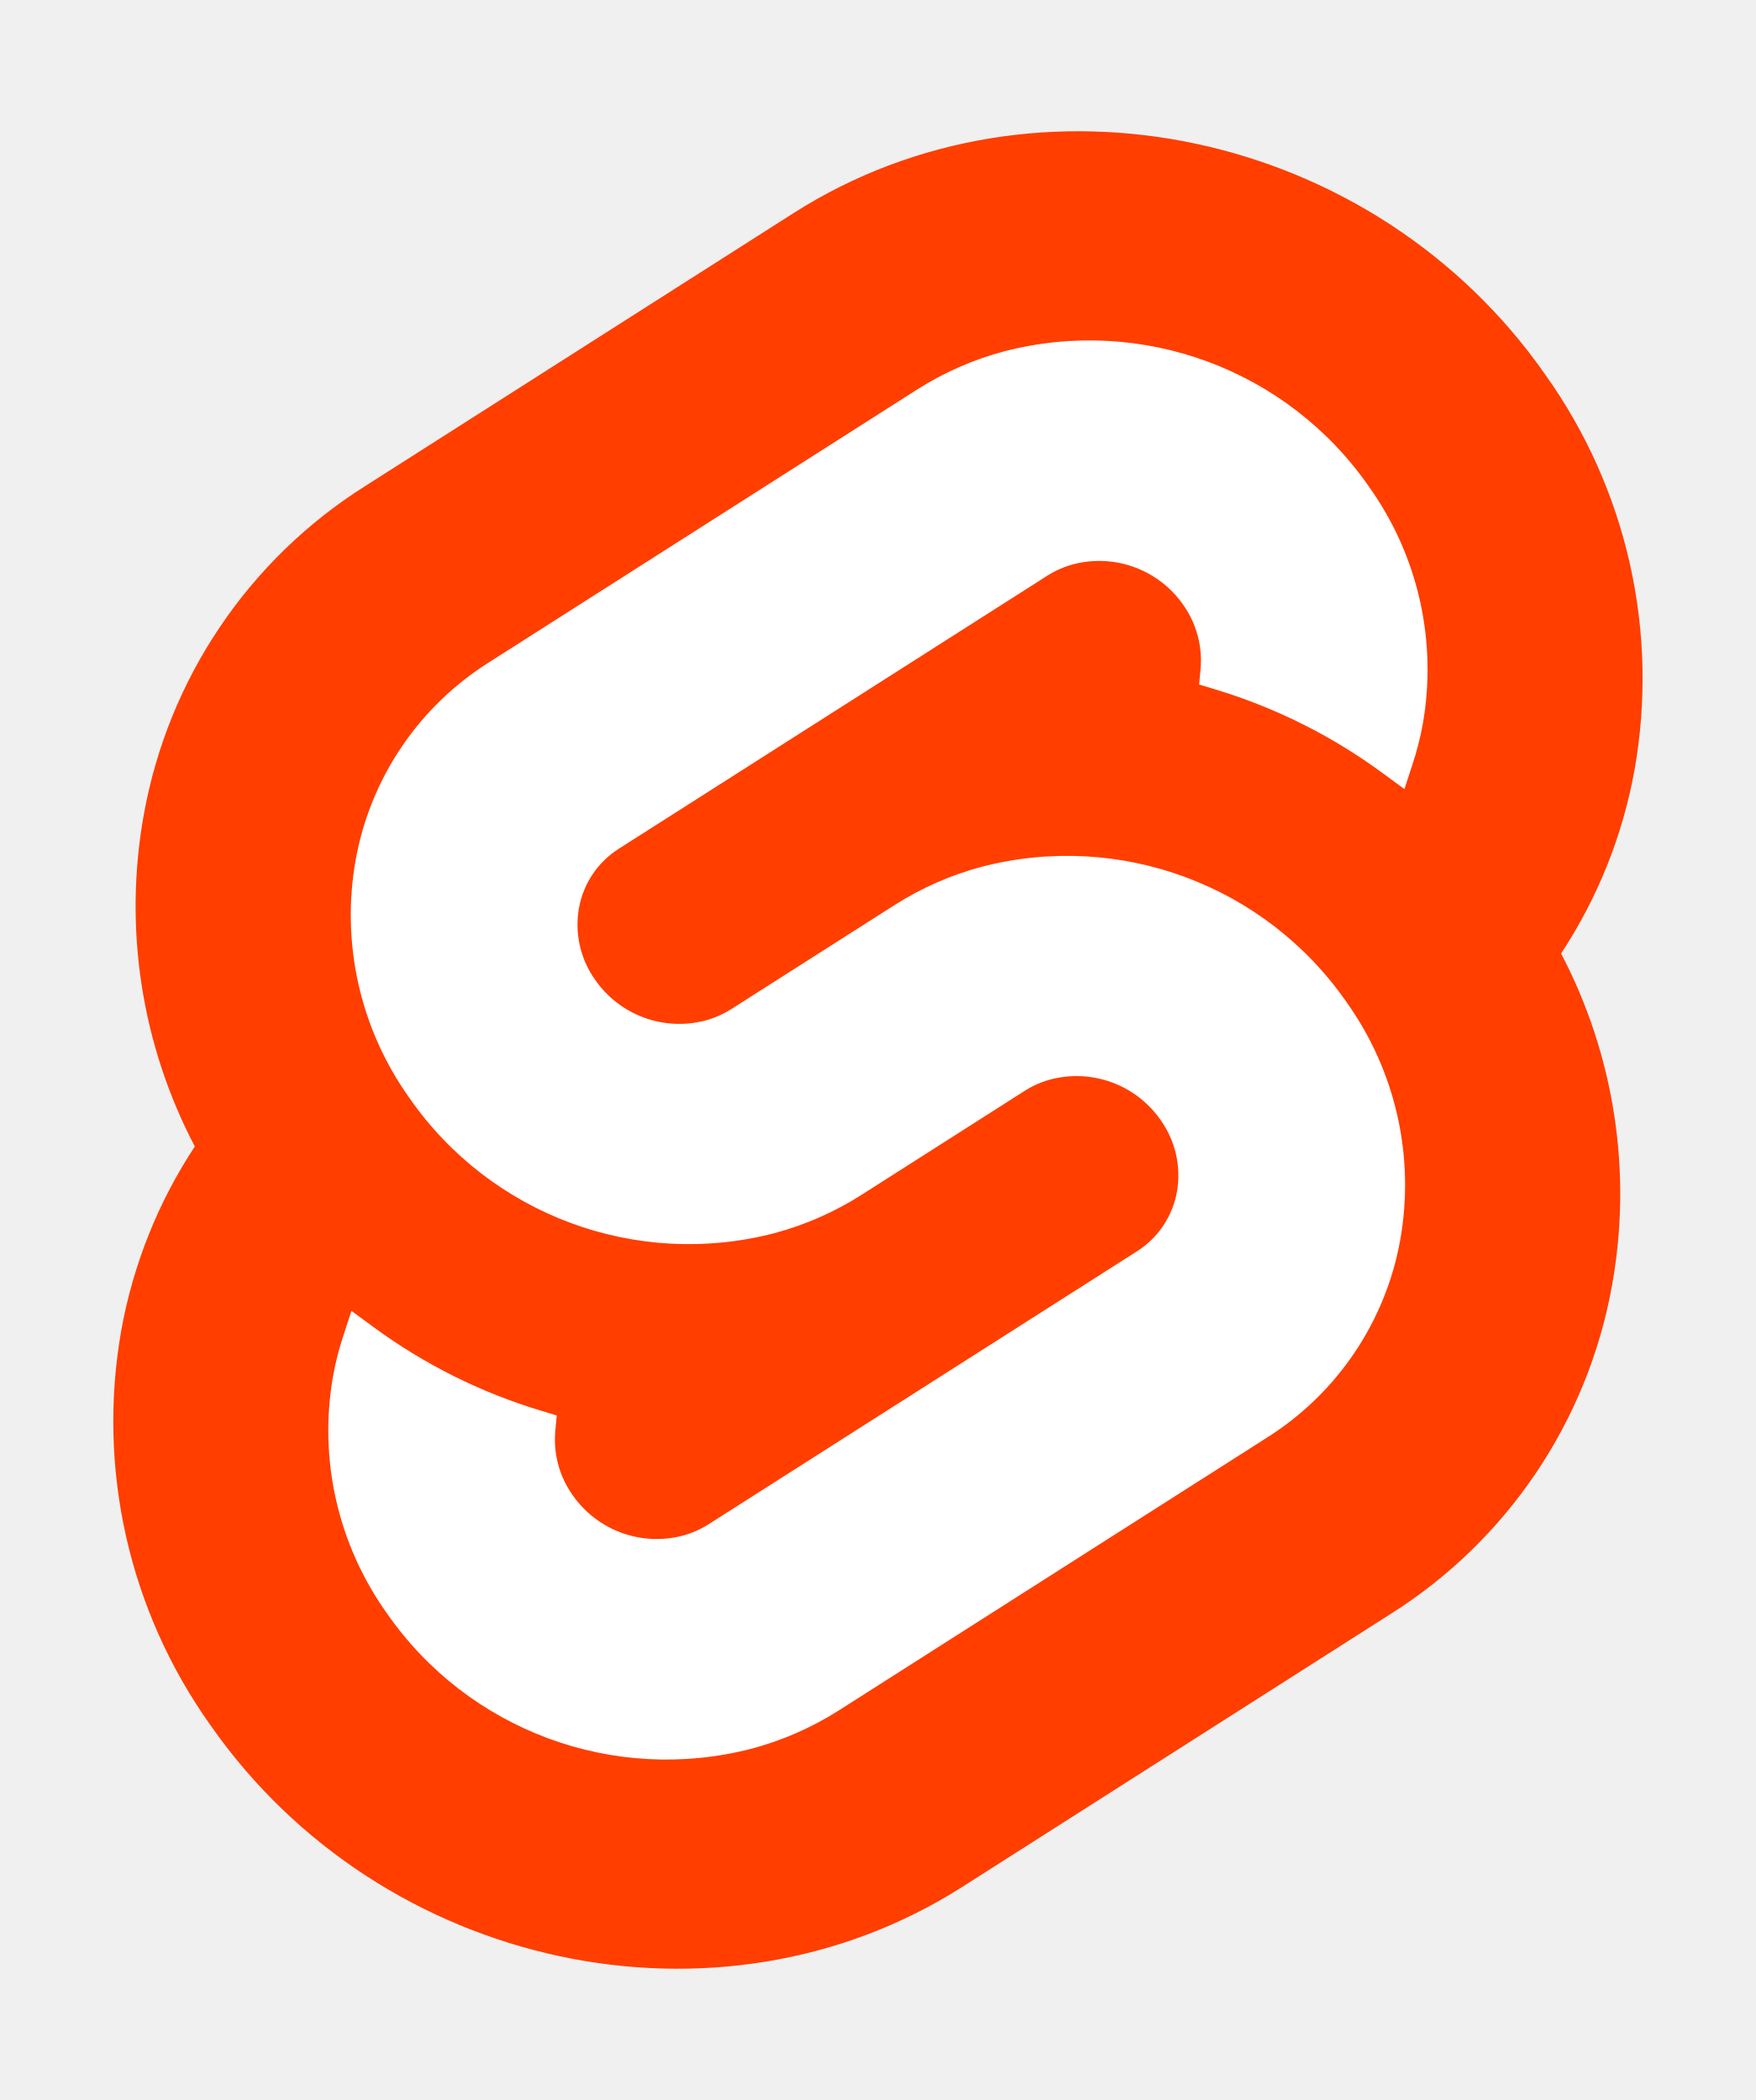
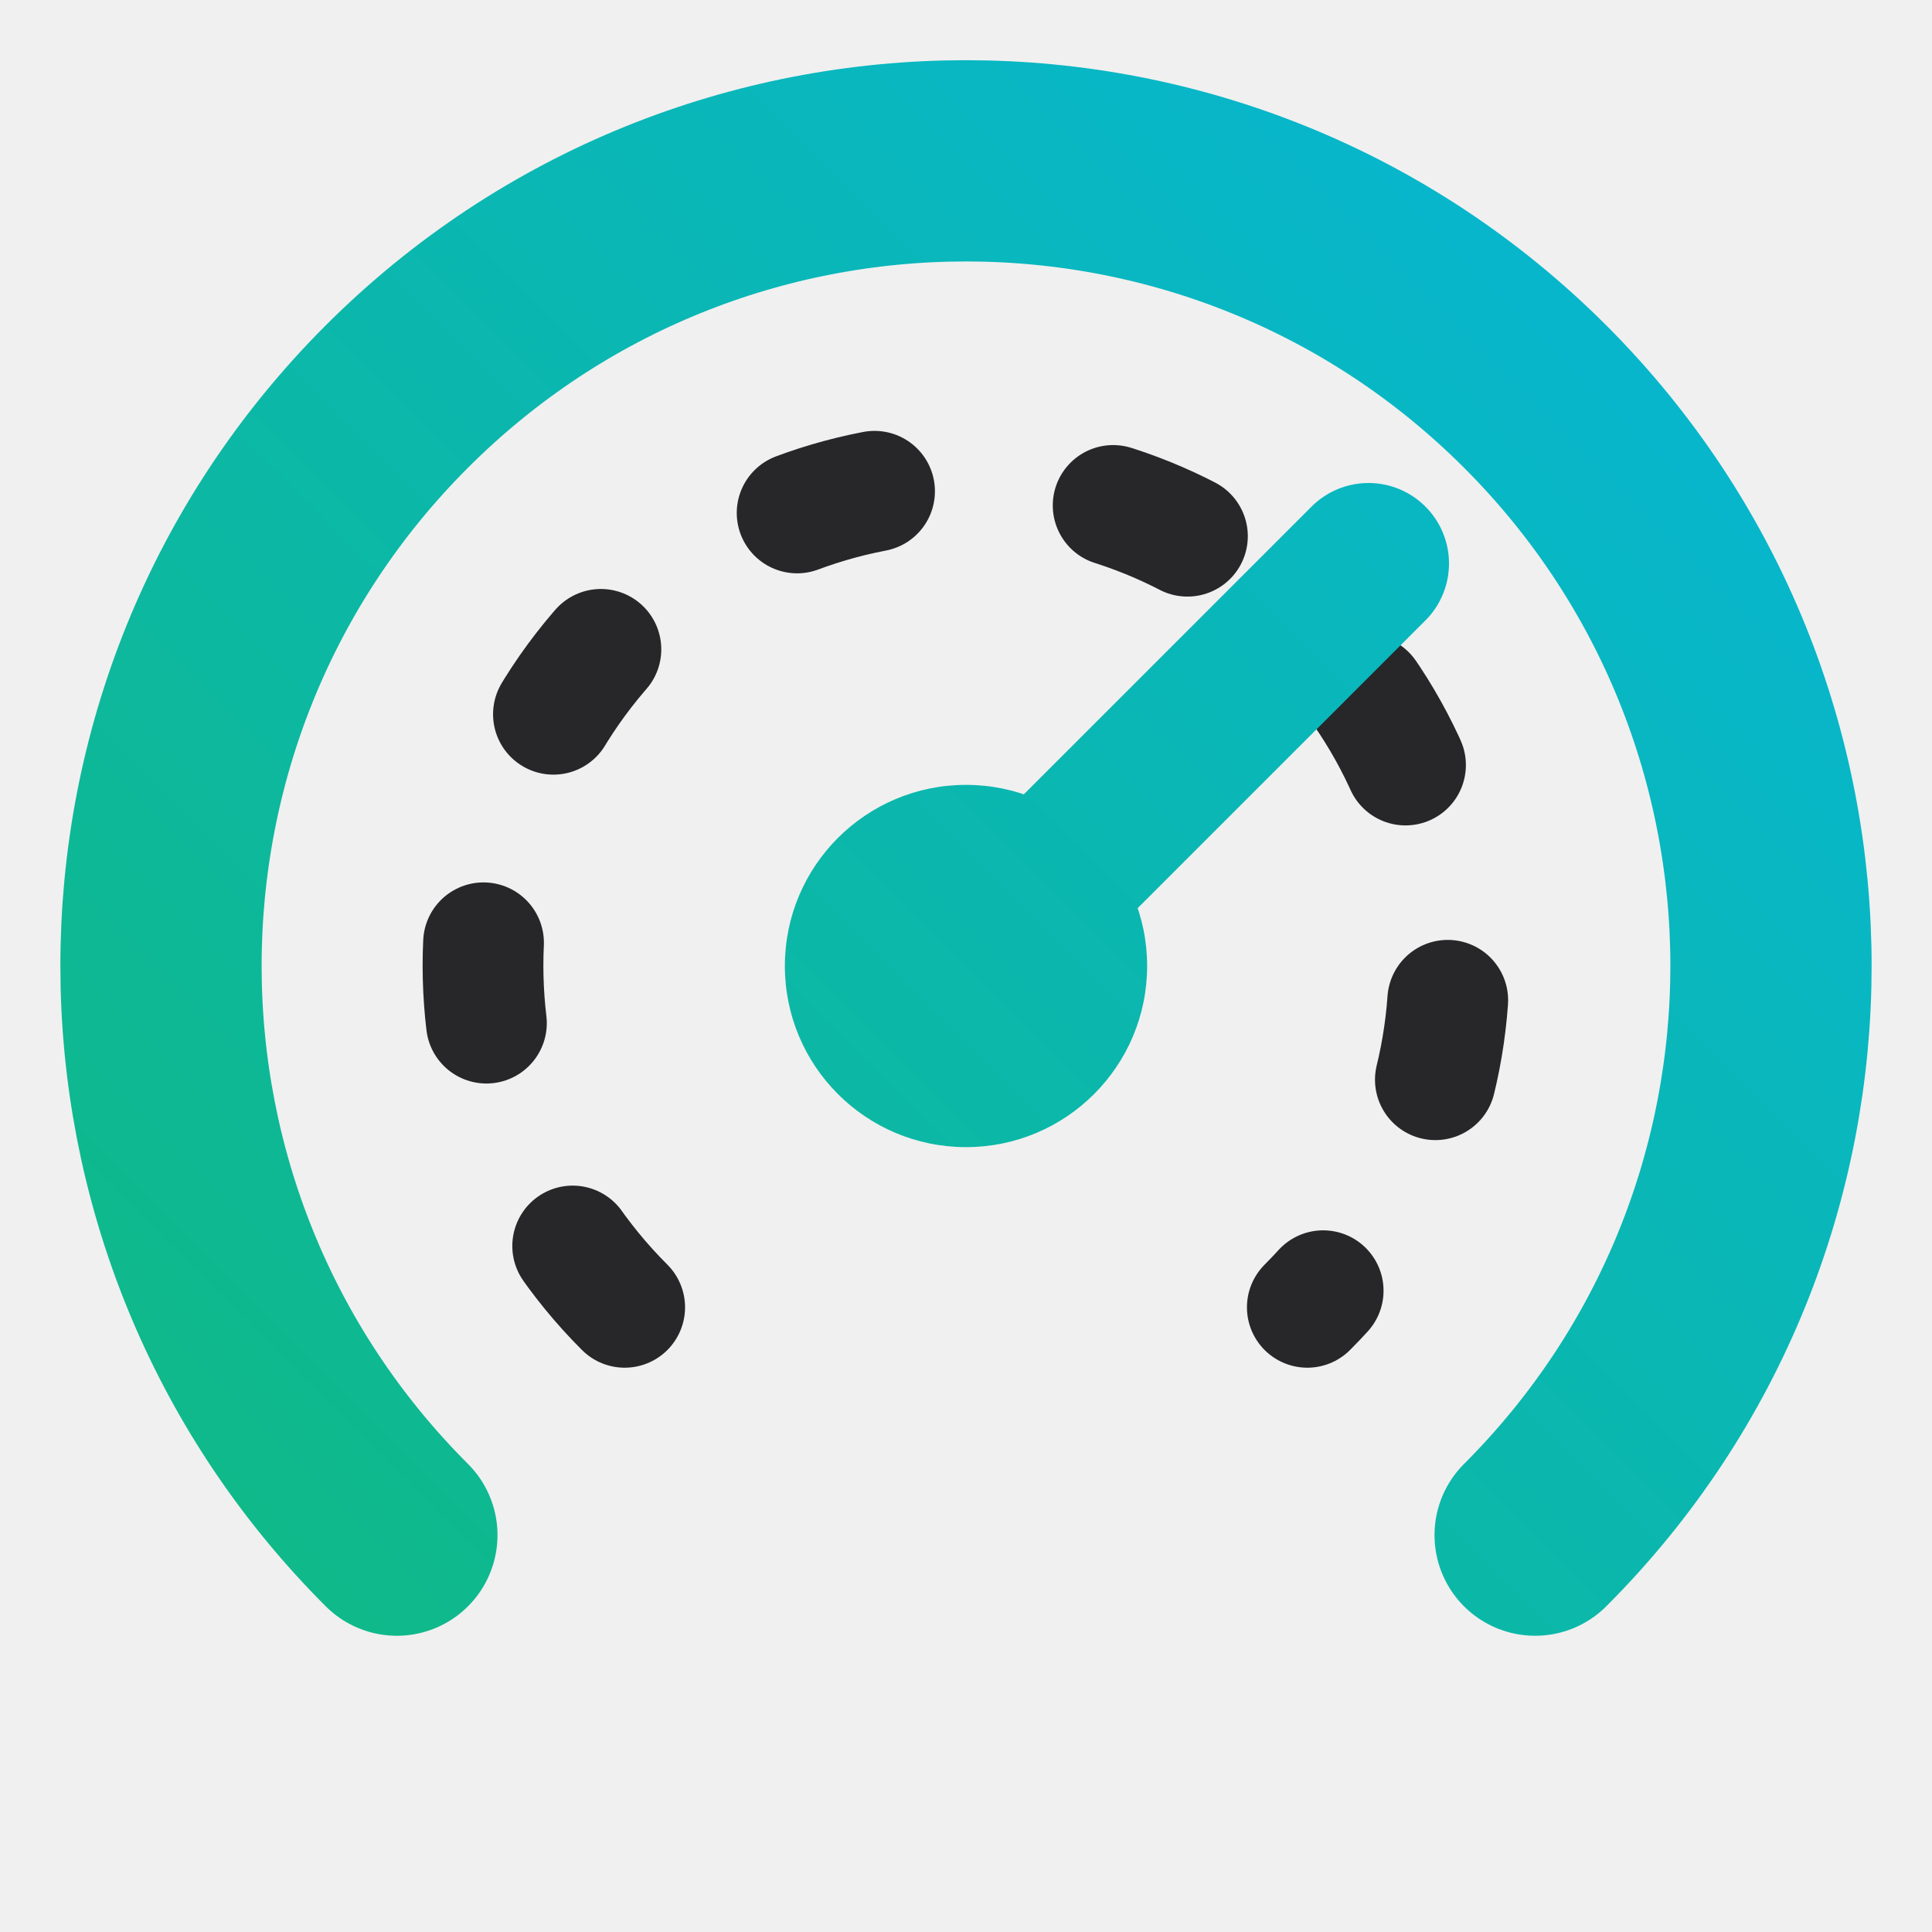
- <svg xmlns="http://www.w3.org/2000/svg" width="107" height="128" viewBox="0 0 107 128">
-   <path d="M94.157 22.819c-10.4-14.885-30.94-19.297-45.792-9.835L22.282 29.608A29.92 29.92 0 0 0 8.764 49.65a31.5 31.5 0 0 0 3.108 20.231 30 30 0 0 0-4.477 11.183 31.9 31.9 0 0 0 5.448 24.116c10.402 14.887 30.942 19.297 45.791 9.835l26.083-16.624A29.92 29.92 0 0 0 98.235 78.35a31.53 31.53 0 0 0-3.105-20.232 30 30 0 0 0 4.474-11.182 31.88 31.88 0 0 0-5.447-24.116" style="fill:#ff3e00" />
-   <path d="M45.817 106.582a20.72 20.72 0 0 1-22.237-8.243 19.17 19.17 0 0 1-3.277-14.503 18 18 0 0 1 .624-2.435l.49-1.498 1.337.981a33.6 33.6 0 0 0 10.203 5.098l.97.294-.09.968a5.85 5.85 0 0 0 1.052 3.878 6.24 6.24 0 0 0 6.695 2.485 5.8 5.8 0 0 0 1.603-.704L69.27 76.28a5.43 5.43 0 0 0 2.45-3.631 5.8 5.8 0 0 0-.987-4.371 6.24 6.24 0 0 0-6.698-2.487 5.7 5.7 0 0 0-1.6.704l-9.953 6.345a19 19 0 0 1-5.296 2.326 20.72 20.72 0 0 1-22.237-8.243 19.17 19.17 0 0 1-3.277-14.502 17.99 17.99 0 0 1 8.13-12.052l26.081-16.623a19 19 0 0 1 5.3-2.329 20.72 20.72 0 0 1 22.237 8.243 19.17 19.17 0 0 1 3.277 14.503 18 18 0 0 1-.624 2.435l-.49 1.498-1.337-.98a33.6 33.6 0 0 0-10.203-5.1l-.97-.294.09-.968a5.86 5.86 0 0 0-1.052-3.878 6.24 6.24 0 0 0-6.696-2.485 5.8 5.8 0 0 0-1.602.704L37.73 51.72a5.42 5.42 0 0 0-2.449 3.63 5.79 5.79 0 0 0 .986 4.372 6.24 6.24 0 0 0 6.698 2.486 5.8 5.8 0 0 0 1.602-.704l9.952-6.342a19 19 0 0 1 5.295-2.328 20.72 20.72 0 0 1 22.237 8.242 19.17 19.17 0 0 1 3.277 14.503 18 18 0 0 1-8.13 12.053l-26.081 16.622a19 19 0 0 1-5.3 2.328" style="fill:#fff" />
+ <svg xmlns="http://www.w3.org/2000/svg" viewBox="0 0 24 24" fill="none">
+   <defs>
+     <linearGradient id="flux-icon-grad" x1="2" y1="22" x2="22" y2="2" gradientUnits="userSpaceOnUse">
+       <stop offset="0%" stop-color="#10b981" />
+       <stop offset="100%" stop-color="#06b6d4" />
+     </linearGradient>
+   </defs>
+   <path d="M 4.93 19.07 A 10 10 0 1 1 19.07 19.07" stroke="url(#flux-icon-grad)" stroke-width="2.5" stroke-linecap="round" />
+   <path d="M 7.76 16.24 A 6 6 0 1 1 16.24 16.24" stroke="#27272a" stroke-width="1.5" stroke-linecap="round" stroke-dasharray="1 3" />
+   <circle cx="12" cy="12" r="2.25" fill="url(#flux-icon-grad)" />
+   <path d="M 12 12 L 17 7" stroke="url(#flux-icon-grad)" stroke-width="2" stroke-linecap="round" />
</svg>
